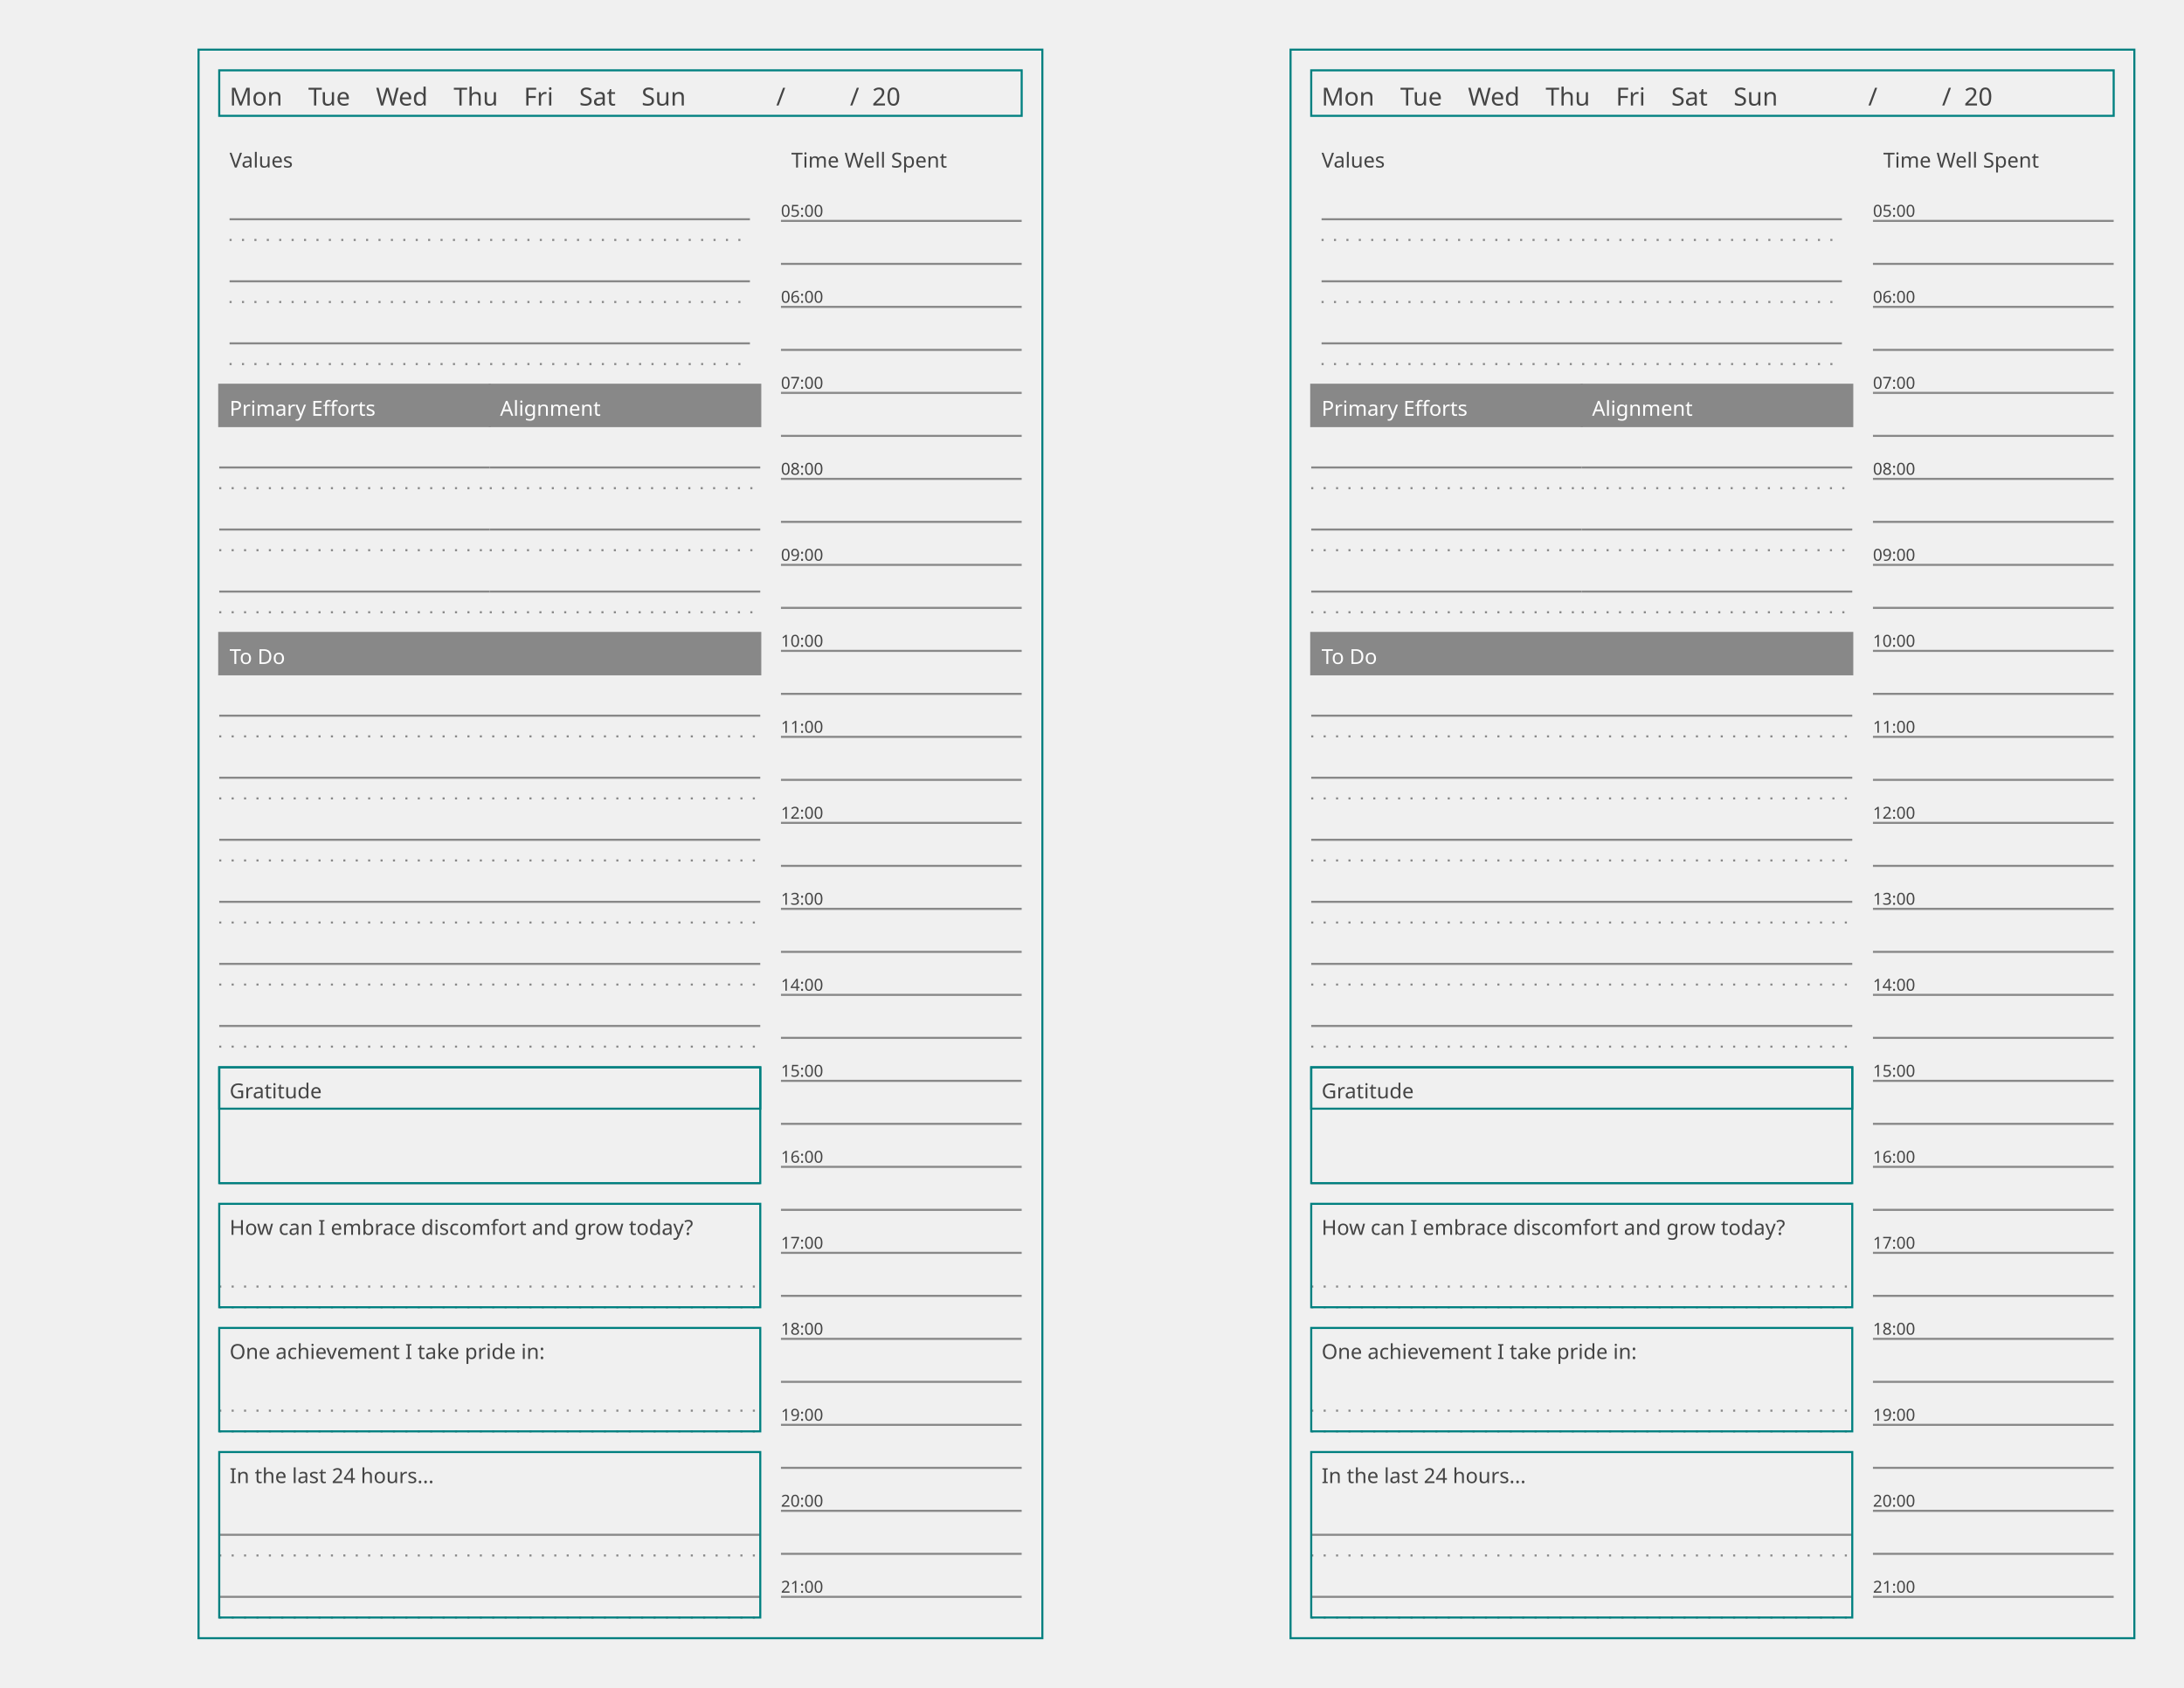
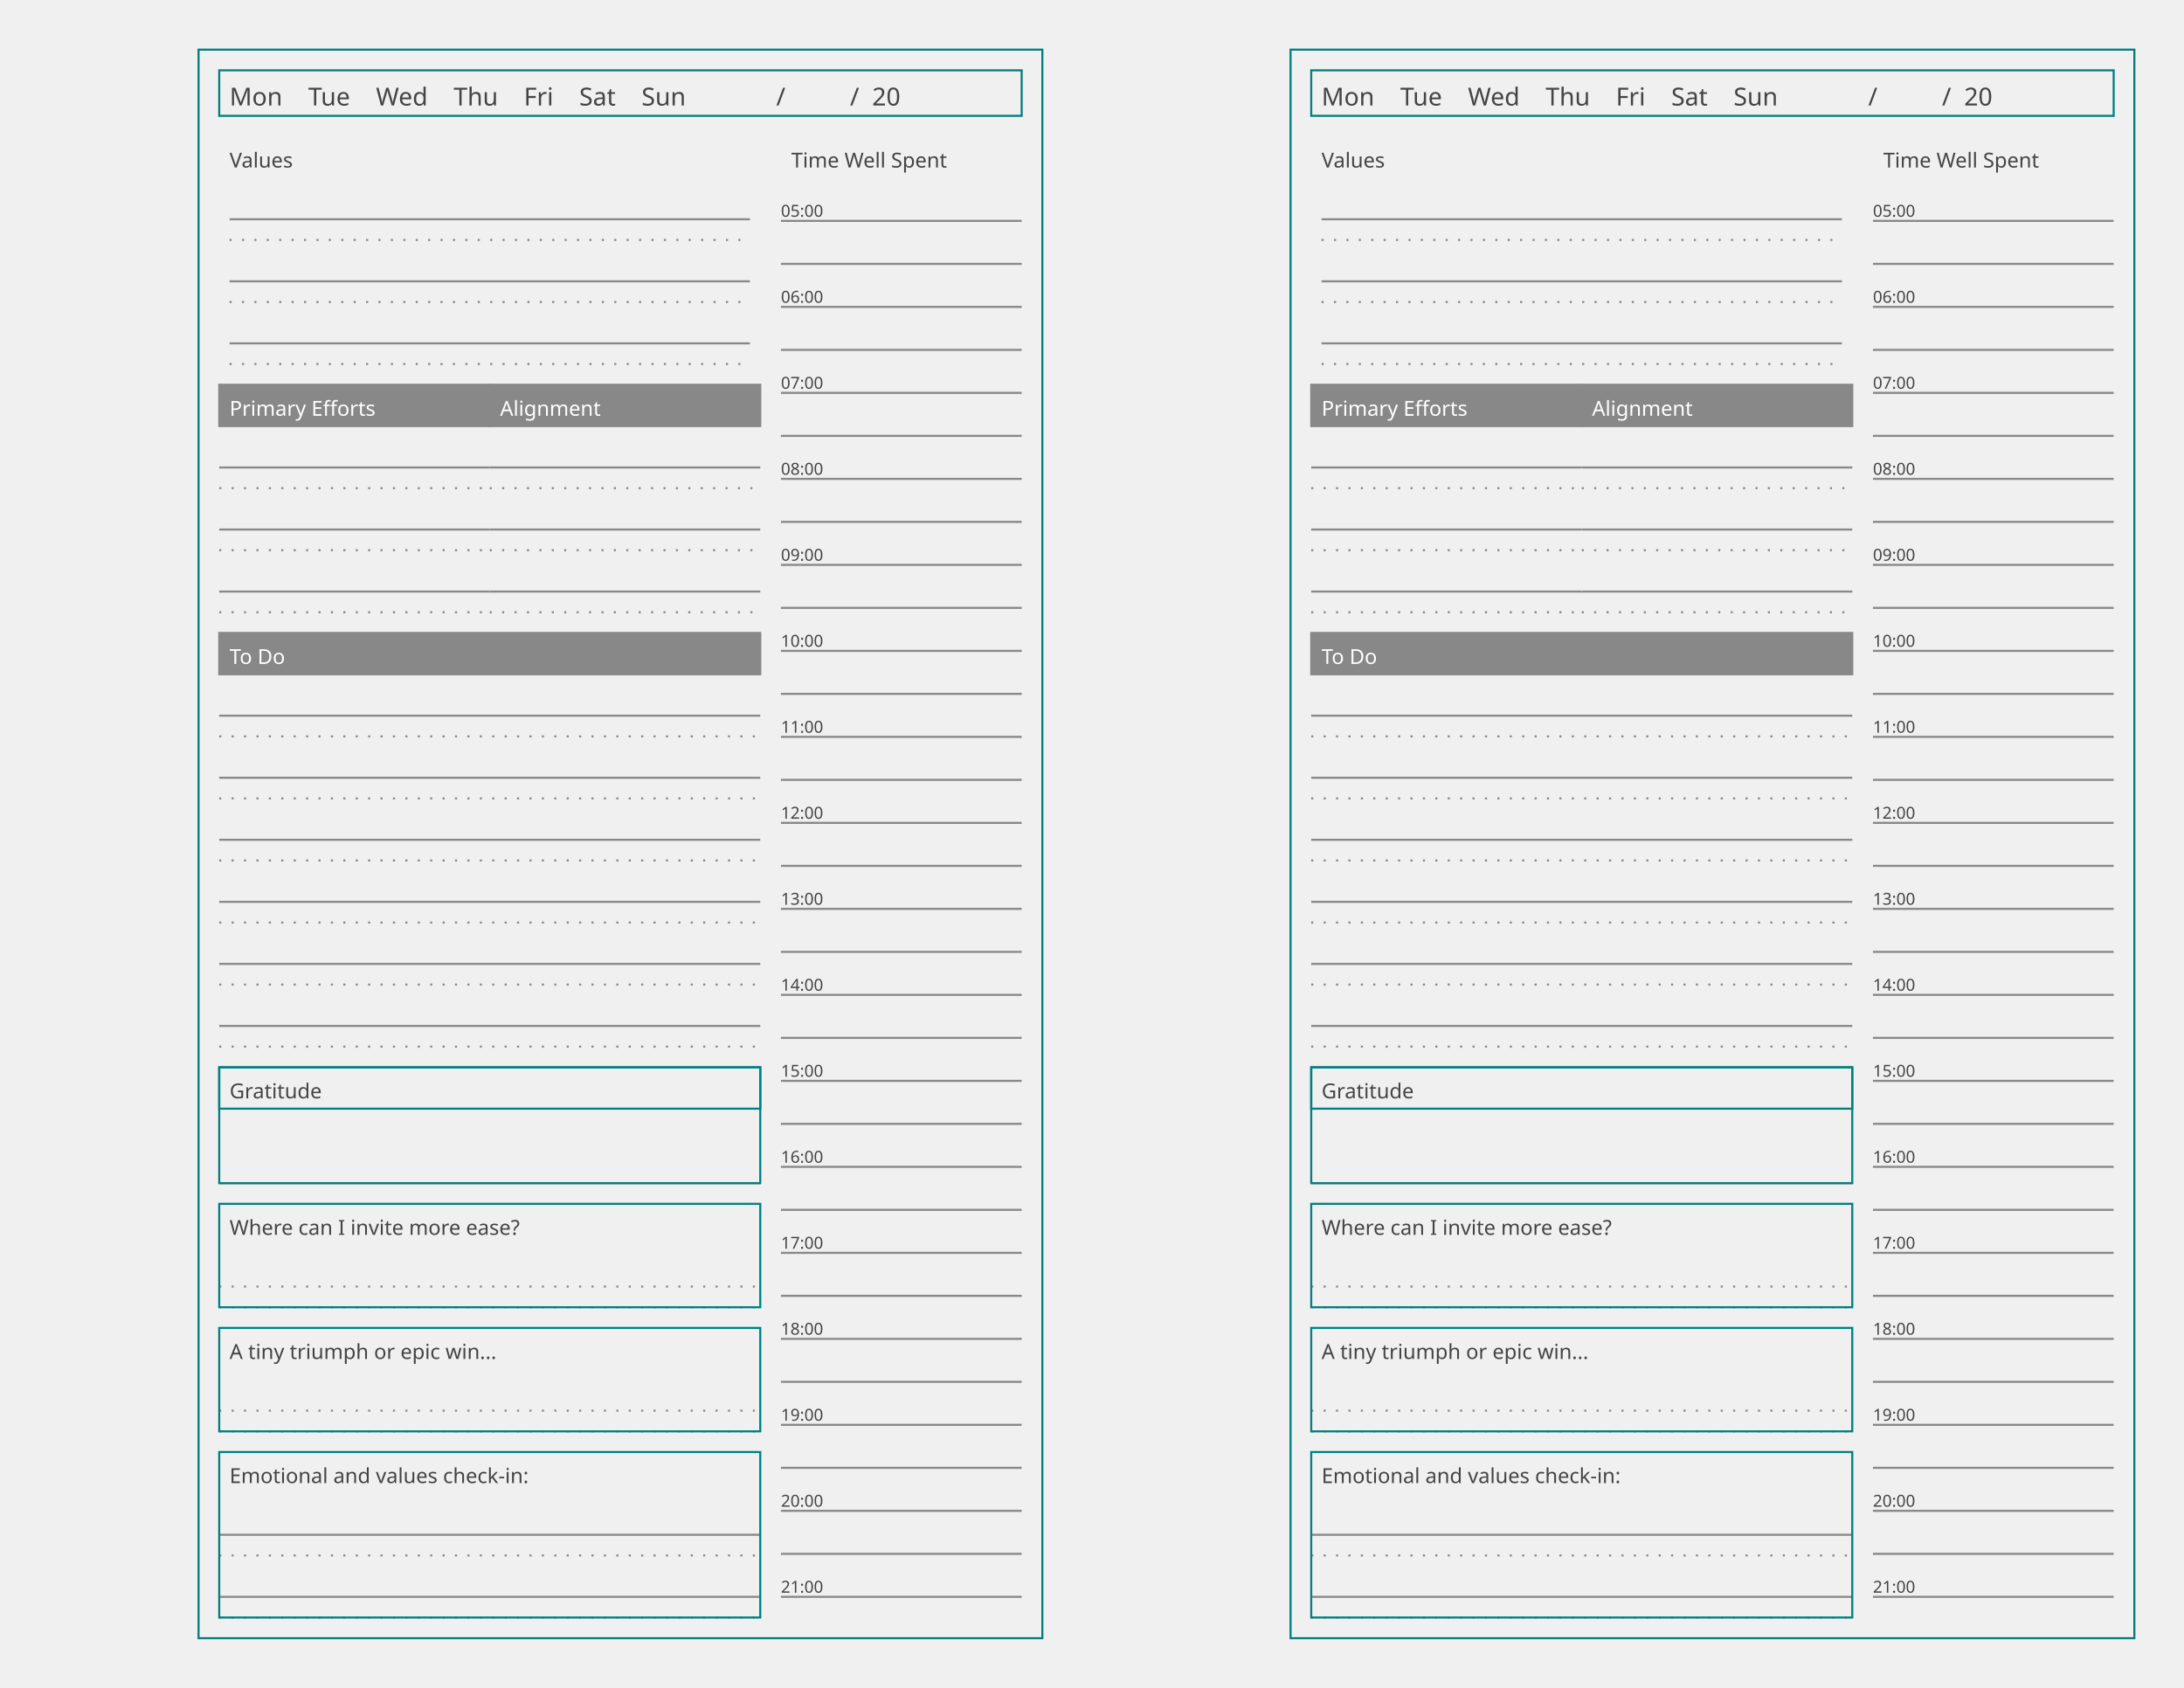
<svg xmlns="http://www.w3.org/2000/svg" baseProfile="tiny" height="8.5in" version="1.2" width="11in">
  <defs />
  <g transform="translate(96, 24.0)">
    <rect fill="none" height="768.0" stroke="#008080" width="408.0" x="0" y="0" />
    <g transform="translate(10, 10)">
      <rect fill="none" height="22" stroke="#008080" stroke-width="1" width="388.0" x="0" y="0" />
      <text alignment-baseline="text-after-edge" fill="#444444" font-family="Trebuchet MS" font-size="12" text-anchor="start" transform="translate(5,17)">Mon    Tue    Wed    Thu    Fri    Sat    Sun              /          /  20          </text>
    </g>
    <g transform="translate(10, 32)">
      <g transform="translate(0,10)">
        <g>
          <g transform="translate(0,0)">
            <text alignment-baseline="text-after-edge" fill="#444444" font-family="Ubuntu Mono" font-size="10" text-anchor="start" transform="translate(5,15)">Values</text>
          </g>
          <g transform="translate(0,20)">
            <g>
              <line stroke="#888888" stroke-dasharray="1,5" stroke-width="1" transform="translate(5,30.0)" x1="0" x2="251.6" y1="0" y2="0" />
              <line stroke="#888888" stroke-dasharray="1,5" stroke-width="1" transform="translate(5,60.0)" x1="0" x2="251.6" y1="0" y2="0" />
              <line stroke="#888888" stroke-dasharray="1,5" stroke-width="1" transform="translate(5,90.0)" x1="0" x2="251.6" y1="0" y2="0" />
            </g>
            <g>
              <line stroke="#888888" stroke-dasharray="1,0" stroke-width="1" transform="translate(5,20.0)" x1="0" x2="251.6" y1="0" y2="0" />
              <line stroke="#888888" stroke-dasharray="1,0" stroke-width="1" transform="translate(5,50.0)" x1="0" x2="251.6" y1="0" y2="0" />
              <line stroke="#888888" stroke-dasharray="1,0" stroke-width="1" transform="translate(5,80.0)" x1="0" x2="251.6" y1="0" y2="0" />
            </g>
          </g>
        </g>
      </g>
      <g transform="translate(0,130)">
        <g>
          <g transform="translate(0,0)">
            <g>
              <g transform="translate(0,0)">
                <rect fill="#888888" height="20" stroke="#888888" stroke-width="1" width="130.8" x="0" y="0" />
                <text alignment-baseline="text-after-edge" fill="#ffffff" font-family="Trebuchet MS" font-size="10" text-anchor="start" transform="translate(5,15)">Primary Efforts</text>
              </g>
              <g transform="translate(0,20)">
                <g>
                  <line stroke="#888888" stroke-dasharray="1,5" stroke-width="1" transform="translate(0,30.0)" x1="0" x2="130.8" y1="0" y2="0" />
                  <line stroke="#888888" stroke-dasharray="1,5" stroke-width="1" transform="translate(0,60.0)" x1="0" x2="130.8" y1="0" y2="0" />
                  <line stroke="#888888" stroke-dasharray="1,5" stroke-width="1" transform="translate(0,90.0)" x1="0" x2="130.8" y1="0" y2="0" />
                </g>
                <g>
                  <line stroke="#888888" stroke-dasharray="1,0" stroke-width="1" transform="translate(0,20.0)" x1="0" x2="130.8" y1="0" y2="0" />
                  <line stroke="#888888" stroke-dasharray="1,0" stroke-width="1" transform="translate(0,50.0)" x1="0" x2="130.8" y1="0" y2="0" />
                  <line stroke="#888888" stroke-dasharray="1,0" stroke-width="1" transform="translate(0,80.0)" x1="0" x2="130.8" y1="0" y2="0" />
                </g>
              </g>
            </g>
          </g>
          <g transform="translate(130.8,0)">
            <g>
              <g transform="translate(0,0)">
                <rect fill="#888888" height="20" stroke="#888888" stroke-width="1" width="130.8" x="0" y="0" />
                <text alignment-baseline="text-after-edge" fill="#ffffff" font-family="Trebuchet MS" font-size="10" text-anchor="start" transform="translate(5,15)">Alignment</text>
              </g>
              <g transform="translate(0,20)">
                <g>
                  <line stroke="#888888" stroke-dasharray="1,5" stroke-width="1" transform="translate(0,30.0)" x1="0" x2="130.8" y1="0" y2="0" />
                  <line stroke="#888888" stroke-dasharray="1,5" stroke-width="1" transform="translate(0,60.0)" x1="0" x2="130.8" y1="0" y2="0" />
                  <line stroke="#888888" stroke-dasharray="1,5" stroke-width="1" transform="translate(0,90.0)" x1="0" x2="130.8" y1="0" y2="0" />
                </g>
                <g>
                  <line stroke="#888888" stroke-dasharray="1,0" stroke-width="1" transform="translate(0,20.0)" x1="0" x2="130.8" y1="0" y2="0" />
                  <line stroke="#888888" stroke-dasharray="1,0" stroke-width="1" transform="translate(0,50.0)" x1="0" x2="130.8" y1="0" y2="0" />
                  <line stroke="#888888" stroke-dasharray="1,0" stroke-width="1" transform="translate(0,80.0)" x1="0" x2="130.8" y1="0" y2="0" />
                </g>
              </g>
            </g>
          </g>
        </g>
      </g>
      <g transform="translate(0,250)">
        <g>
          <g transform="translate(0,0)">
            <rect fill="#888888" height="20" stroke="#888888" stroke-width="1" width="261.6" x="0" y="0" />
            <text alignment-baseline="text-after-edge" fill="#ffffff" font-family="Ubuntu Mono" font-size="10" text-anchor="start" transform="translate(5,15)">To Do</text>
          </g>
          <g transform="translate(0,20)">
            <g>
              <line stroke="#888888" stroke-dasharray="1,5" stroke-width="1" transform="translate(0,30.0)" x1="0" x2="261.6" y1="0" y2="0" />
              <line stroke="#888888" stroke-dasharray="1,5" stroke-width="1" transform="translate(0,60.0)" x1="0" x2="261.6" y1="0" y2="0" />
              <line stroke="#888888" stroke-dasharray="1,5" stroke-width="1" transform="translate(0,90.0)" x1="0" x2="261.6" y1="0" y2="0" />
              <line stroke="#888888" stroke-dasharray="1,5" stroke-width="1" transform="translate(0,120.0)" x1="0" x2="261.6" y1="0" y2="0" />
              <line stroke="#888888" stroke-dasharray="1,5" stroke-width="1" transform="translate(0,150.0)" x1="0" x2="261.6" y1="0" y2="0" />
              <line stroke="#888888" stroke-dasharray="1,5" stroke-width="1" transform="translate(0,180.0)" x1="0" x2="261.6" y1="0" y2="0" />
            </g>
            <g>
              <line stroke="#888888" stroke-dasharray="1,0" stroke-width="1" transform="translate(0,20.0)" x1="0" x2="261.6" y1="0" y2="0" />
              <line stroke="#888888" stroke-dasharray="1,0" stroke-width="1" transform="translate(0,50.0)" x1="0" x2="261.6" y1="0" y2="0" />
              <line stroke="#888888" stroke-dasharray="1,0" stroke-width="1" transform="translate(0,80.0)" x1="0" x2="261.6" y1="0" y2="0" />
              <line stroke="#888888" stroke-dasharray="1,0" stroke-width="1" transform="translate(0,110.0)" x1="0" x2="261.6" y1="0" y2="0" />
              <line stroke="#888888" stroke-dasharray="1,0" stroke-width="1" transform="translate(0,140.0)" x1="0" x2="261.6" y1="0" y2="0" />
              <line stroke="#888888" stroke-dasharray="1,0" stroke-width="1" transform="translate(0,170.0)" x1="0" x2="261.6" y1="0" y2="0" />
            </g>
          </g>
        </g>
      </g>
      <g transform="translate(0,460)">
        <g>
          <g transform="translate(0,0)">
            <rect fill="none" height="20" stroke="#008080" stroke-width="1" width="261.6" x="0" y="0" />
            <text alignment-baseline="text-after-edge" fill="#444444" font-family="Trebuchet MS" font-size="10" text-anchor="start" transform="translate(5,15)">Gratitude</text>
          </g>
          <g transform="translate(0,20)">
            <line stroke="#888888" stroke-dasharray="1,0" stroke-width="1" transform="translate(0,36.0)" x1="0" x2="261.6" y1="0" y2="0" />
          </g>
        </g>
        <rect fill="none" height="56.0" stroke="#008080" stroke-width="1" width="261.6" x="0" y="0" />
      </g>
      <g transform="translate(0,526.0)">
        <g>
          <g transform="translate(0,0)">
-             <text alignment-baseline="text-after-edge" fill="#444444" font-family="Ubuntu Mono" font-size="10" text-anchor="start" transform="translate(5,15)">How can I embrace discomfort and grow today?</text>
+             <text alignment-baseline="text-after-edge" fill="#444444" font-family="Ubuntu Mono" font-size="10" text-anchor="start" transform="translate(5,15)">Where can I invite more ease?</text>
          </g>
          <g transform="translate(0,20)">
            <g>
              <line stroke="#888888" stroke-dasharray="1,5" stroke-width="1" transform="translate(0,30.0)" x1="0" x2="261.6" y1="0" y2="0" />
            </g>
            <g>
              <line stroke="#888888" stroke-dasharray="1,5" stroke-width="1" transform="translate(0,20.0)" x1="0" x2="261.6" y1="0" y2="0" />
            </g>
          </g>
        </g>
        <rect fill="none" height="50" stroke="#008080" stroke-width="1" width="261.6" x="0" y="0" />
      </g>
      <g transform="translate(0,586.0)">
        <g>
          <g transform="translate(0,0)">
-             <text alignment-baseline="text-after-edge" fill="#444444" font-family="Ubuntu Mono" font-size="10" text-anchor="start" transform="translate(5,15)">One achievement I take pride in:</text>
+             <text alignment-baseline="text-after-edge" fill="#444444" font-family="Ubuntu Mono" font-size="10" text-anchor="start" transform="translate(5,15)">A tiny triumph or epic win...</text>
          </g>
          <g transform="translate(0,20)">
            <g>
              <line stroke="#888888" stroke-dasharray="1,5" stroke-width="1" transform="translate(0,30.0)" x1="0" x2="261.6" y1="0" y2="0" />
            </g>
            <g>
              <line stroke="#888888" stroke-dasharray="1,5" stroke-width="1" transform="translate(0,20.0)" x1="0" x2="261.6" y1="0" y2="0" />
            </g>
          </g>
        </g>
        <rect fill="none" height="50" stroke="#008080" stroke-width="1" width="261.6" x="0" y="0" />
      </g>
      <g transform="translate(0,646.0)">
        <g>
          <g transform="translate(0,0)">
-             <text alignment-baseline="text-after-edge" fill="#444444" font-family="Ubuntu Mono" font-size="10" text-anchor="start" transform="translate(5,15)">In the last 24 hours...</text>
+             <text alignment-baseline="text-after-edge" fill="#444444" font-family="Ubuntu Mono" font-size="10" text-anchor="start" transform="translate(5,15)">Emotional and values check-in:</text>
          </g>
          <g transform="translate(0,20)">
            <g>
              <line stroke="#888888" stroke-dasharray="1,5" stroke-width="1" transform="translate(0,30.0)" x1="0" x2="261.6" y1="0" y2="0" />
              <line stroke="#888888" stroke-dasharray="1,5" stroke-width="1" transform="translate(0,60.0)" x1="0" x2="261.6" y1="0" y2="0" />
            </g>
            <g>
              <line stroke="#888888" stroke-dasharray="1,0" stroke-width="1" transform="translate(0,20.0)" x1="0" x2="261.6" y1="0" y2="0" />
              <line stroke="#888888" stroke-dasharray="1,0" stroke-width="1" transform="translate(0,50.0)" x1="0" x2="261.6" y1="0" y2="0" />
            </g>
          </g>
        </g>
        <rect fill="none" height="80" stroke="#008080" stroke-width="1" width="261.6" x="0" y="0" />
      </g>
    </g>
    <g transform="translate(281.6,32)">
      <g>
        <rect fill="none" height="20" stroke="none" width="116.4" x="0" y="10" />
        <text alignment-baseline="text-after-edge" fill="#444444" font-family="Ubuntu Mono" font-size="10" text-anchor="start" x="5" y="25">Time Well Spent</text>
      </g>
      <g>
        <text alignment-baseline="text-after-edge" fill="#444444" font-family="Ubuntu Mono" font-size="8" text-anchor="start" x="0" y="48.788">05:00</text>
        <line stroke="#888888" x1="0" x2="116.4" y1="50.788" y2="50.788" />
        <line stroke="#888888" x1="0" x2="116.4" y1="71.576" y2="71.576" />
        <text alignment-baseline="text-after-edge" fill="#444444" font-family="Ubuntu Mono" font-size="8" text-anchor="start" x="0" y="90.364">06:00</text>
        <line stroke="#888888" x1="0" x2="116.4" y1="92.364" y2="92.364" />
        <line stroke="#888888" x1="0" x2="116.4" y1="113.152" y2="113.152" />
        <text alignment-baseline="text-after-edge" fill="#444444" font-family="Ubuntu Mono" font-size="8" text-anchor="start" x="0" y="131.939">07:00</text>
        <line stroke="#888888" x1="0" x2="116.4" y1="133.939" y2="133.939" />
        <line stroke="#888888" x1="0" x2="116.4" y1="154.727" y2="154.727" />
        <text alignment-baseline="text-after-edge" fill="#444444" font-family="Ubuntu Mono" font-size="8" text-anchor="start" x="0" y="173.515">08:00</text>
        <line stroke="#888888" x1="0" x2="116.4" y1="175.515" y2="175.515" />
        <line stroke="#888888" x1="0" x2="116.4" y1="196.303" y2="196.303" />
        <text alignment-baseline="text-after-edge" fill="#444444" font-family="Ubuntu Mono" font-size="8" text-anchor="start" x="0" y="215.091">09:00</text>
        <line stroke="#888888" x1="0" x2="116.4" y1="217.091" y2="217.091" />
        <line stroke="#888888" x1="0" x2="116.4" y1="237.879" y2="237.879" />
        <text alignment-baseline="text-after-edge" fill="#444444" font-family="Ubuntu Mono" font-size="8" text-anchor="start" x="0" y="256.667">10:00</text>
        <line stroke="#888888" x1="0" x2="116.4" y1="258.667" y2="258.667" />
        <line stroke="#888888" x1="0" x2="116.4" y1="279.455" y2="279.455" />
        <text alignment-baseline="text-after-edge" fill="#444444" font-family="Ubuntu Mono" font-size="8" text-anchor="start" x="0" y="298.242">11:00</text>
        <line stroke="#888888" x1="0" x2="116.4" y1="300.242" y2="300.242" />
        <line stroke="#888888" x1="0" x2="116.4" y1="321.03" y2="321.03" />
        <text alignment-baseline="text-after-edge" fill="#444444" font-family="Ubuntu Mono" font-size="8" text-anchor="start" x="0" y="339.818">12:00</text>
        <line stroke="#888888" x1="0" x2="116.4" y1="341.818" y2="341.818" />
        <line stroke="#888888" x1="0" x2="116.4" y1="362.606" y2="362.606" />
        <text alignment-baseline="text-after-edge" fill="#444444" font-family="Ubuntu Mono" font-size="8" text-anchor="start" x="0" y="381.394">13:00</text>
        <line stroke="#888888" x1="0" x2="116.4" y1="383.394" y2="383.394" />
        <line stroke="#888888" x1="0" x2="116.4" y1="404.182" y2="404.182" />
        <text alignment-baseline="text-after-edge" fill="#444444" font-family="Ubuntu Mono" font-size="8" text-anchor="start" x="0" y="422.97">14:00</text>
        <line stroke="#888888" x1="0" x2="116.4" y1="424.97" y2="424.97" />
        <line stroke="#888888" x1="0" x2="116.4" y1="445.758" y2="445.758" />
        <text alignment-baseline="text-after-edge" fill="#444444" font-family="Ubuntu Mono" font-size="8" text-anchor="start" x="0" y="464.545">15:00</text>
        <line stroke="#888888" x1="0" x2="116.4" y1="466.545" y2="466.545" />
        <line stroke="#888888" x1="0" x2="116.4" y1="487.333" y2="487.333" />
        <text alignment-baseline="text-after-edge" fill="#444444" font-family="Ubuntu Mono" font-size="8" text-anchor="start" x="0" y="506.121">16:00</text>
        <line stroke="#888888" x1="0" x2="116.4" y1="508.121" y2="508.121" />
        <line stroke="#888888" x1="0" x2="116.4" y1="528.909" y2="528.909" />
        <text alignment-baseline="text-after-edge" fill="#444444" font-family="Ubuntu Mono" font-size="8" text-anchor="start" x="0" y="547.697">17:00</text>
        <line stroke="#888888" x1="0" x2="116.4" y1="549.697" y2="549.697" />
        <line stroke="#888888" x1="0" x2="116.4" y1="570.485" y2="570.485" />
        <text alignment-baseline="text-after-edge" fill="#444444" font-family="Ubuntu Mono" font-size="8" text-anchor="start" x="0" y="589.273">18:00</text>
        <line stroke="#888888" x1="0" x2="116.4" y1="591.273" y2="591.273" />
        <line stroke="#888888" x1="0" x2="116.4" y1="612.061" y2="612.061" />
        <text alignment-baseline="text-after-edge" fill="#444444" font-family="Ubuntu Mono" font-size="8" text-anchor="start" x="0" y="630.848">19:00</text>
        <line stroke="#888888" x1="0" x2="116.4" y1="632.848" y2="632.848" />
        <line stroke="#888888" x1="0" x2="116.4" y1="653.636" y2="653.636" />
        <text alignment-baseline="text-after-edge" fill="#444444" font-family="Ubuntu Mono" font-size="8" text-anchor="start" x="0" y="672.424">20:00</text>
        <line stroke="#888888" x1="0" x2="116.4" y1="674.424" y2="674.424" />
        <line stroke="#888888" x1="0" x2="116.4" y1="695.212" y2="695.212" />
        <text alignment-baseline="text-after-edge" fill="#444444" font-family="Ubuntu Mono" font-size="8" text-anchor="start" x="0" y="714.0">21:00</text>
        <line stroke="#888888" x1="0" x2="116.4" y1="716.0" y2="716.0" />
      </g>
    </g>
  </g>
  <g transform="translate(624.0, 24.0)">
    <rect fill="none" height="768.0" stroke="#008080" width="408.0" x="0" y="0" />
    <g transform="translate(10, 10)">
      <rect fill="none" height="22" stroke="#008080" stroke-width="1" width="388.0" x="0" y="0" />
      <text alignment-baseline="text-after-edge" fill="#444444" font-family="Trebuchet MS" font-size="12" text-anchor="start" transform="translate(5,17)">Mon    Tue    Wed    Thu    Fri    Sat    Sun              /          /  20          </text>
    </g>
    <g transform="translate(10, 32)">
      <g transform="translate(0,10)">
        <g>
          <g transform="translate(0,0)">
            <text alignment-baseline="text-after-edge" fill="#444444" font-family="Ubuntu Mono" font-size="10" text-anchor="start" transform="translate(5,15)">Values</text>
          </g>
          <g transform="translate(0,20)">
            <g>
              <line stroke="#888888" stroke-dasharray="1,5" stroke-width="1" transform="translate(5,30.0)" x1="0" x2="251.6" y1="0" y2="0" />
              <line stroke="#888888" stroke-dasharray="1,5" stroke-width="1" transform="translate(5,60.0)" x1="0" x2="251.6" y1="0" y2="0" />
              <line stroke="#888888" stroke-dasharray="1,5" stroke-width="1" transform="translate(5,90.0)" x1="0" x2="251.6" y1="0" y2="0" />
            </g>
            <g>
              <line stroke="#888888" stroke-dasharray="1,0" stroke-width="1" transform="translate(5,20.0)" x1="0" x2="251.6" y1="0" y2="0" />
              <line stroke="#888888" stroke-dasharray="1,0" stroke-width="1" transform="translate(5,50.0)" x1="0" x2="251.6" y1="0" y2="0" />
              <line stroke="#888888" stroke-dasharray="1,0" stroke-width="1" transform="translate(5,80.0)" x1="0" x2="251.6" y1="0" y2="0" />
            </g>
          </g>
        </g>
      </g>
      <g transform="translate(0,130)">
        <g>
          <g transform="translate(0,0)">
            <g>
              <g transform="translate(0,0)">
                <rect fill="#888888" height="20" stroke="#888888" stroke-width="1" width="130.8" x="0" y="0" />
                <text alignment-baseline="text-after-edge" fill="#ffffff" font-family="Trebuchet MS" font-size="10" text-anchor="start" transform="translate(5,15)">Primary Efforts</text>
              </g>
              <g transform="translate(0,20)">
                <g>
                  <line stroke="#888888" stroke-dasharray="1,5" stroke-width="1" transform="translate(0,30.0)" x1="0" x2="130.8" y1="0" y2="0" />
                  <line stroke="#888888" stroke-dasharray="1,5" stroke-width="1" transform="translate(0,60.0)" x1="0" x2="130.8" y1="0" y2="0" />
                  <line stroke="#888888" stroke-dasharray="1,5" stroke-width="1" transform="translate(0,90.0)" x1="0" x2="130.8" y1="0" y2="0" />
                </g>
                <g>
                  <line stroke="#888888" stroke-dasharray="1,0" stroke-width="1" transform="translate(0,20.0)" x1="0" x2="130.8" y1="0" y2="0" />
                  <line stroke="#888888" stroke-dasharray="1,0" stroke-width="1" transform="translate(0,50.0)" x1="0" x2="130.8" y1="0" y2="0" />
                  <line stroke="#888888" stroke-dasharray="1,0" stroke-width="1" transform="translate(0,80.0)" x1="0" x2="130.8" y1="0" y2="0" />
                </g>
              </g>
            </g>
          </g>
          <g transform="translate(130.8,0)">
            <g>
              <g transform="translate(0,0)">
                <rect fill="#888888" height="20" stroke="#888888" stroke-width="1" width="130.8" x="0" y="0" />
                <text alignment-baseline="text-after-edge" fill="#ffffff" font-family="Trebuchet MS" font-size="10" text-anchor="start" transform="translate(5,15)">Alignment</text>
              </g>
              <g transform="translate(0,20)">
                <g>
                  <line stroke="#888888" stroke-dasharray="1,5" stroke-width="1" transform="translate(0,30.0)" x1="0" x2="130.8" y1="0" y2="0" />
                  <line stroke="#888888" stroke-dasharray="1,5" stroke-width="1" transform="translate(0,60.0)" x1="0" x2="130.8" y1="0" y2="0" />
                  <line stroke="#888888" stroke-dasharray="1,5" stroke-width="1" transform="translate(0,90.0)" x1="0" x2="130.8" y1="0" y2="0" />
                </g>
                <g>
                  <line stroke="#888888" stroke-dasharray="1,0" stroke-width="1" transform="translate(0,20.0)" x1="0" x2="130.8" y1="0" y2="0" />
                  <line stroke="#888888" stroke-dasharray="1,0" stroke-width="1" transform="translate(0,50.0)" x1="0" x2="130.8" y1="0" y2="0" />
                  <line stroke="#888888" stroke-dasharray="1,0" stroke-width="1" transform="translate(0,80.0)" x1="0" x2="130.8" y1="0" y2="0" />
                </g>
              </g>
            </g>
          </g>
        </g>
      </g>
      <g transform="translate(0,250)">
        <g>
          <g transform="translate(0,0)">
            <rect fill="#888888" height="20" stroke="#888888" stroke-width="1" width="261.6" x="0" y="0" />
            <text alignment-baseline="text-after-edge" fill="#ffffff" font-family="Ubuntu Mono" font-size="10" text-anchor="start" transform="translate(5,15)">To Do</text>
          </g>
          <g transform="translate(0,20)">
            <g>
              <line stroke="#888888" stroke-dasharray="1,5" stroke-width="1" transform="translate(0,30.0)" x1="0" x2="261.6" y1="0" y2="0" />
              <line stroke="#888888" stroke-dasharray="1,5" stroke-width="1" transform="translate(0,60.0)" x1="0" x2="261.6" y1="0" y2="0" />
              <line stroke="#888888" stroke-dasharray="1,5" stroke-width="1" transform="translate(0,90.0)" x1="0" x2="261.6" y1="0" y2="0" />
              <line stroke="#888888" stroke-dasharray="1,5" stroke-width="1" transform="translate(0,120.0)" x1="0" x2="261.6" y1="0" y2="0" />
              <line stroke="#888888" stroke-dasharray="1,5" stroke-width="1" transform="translate(0,150.0)" x1="0" x2="261.6" y1="0" y2="0" />
              <line stroke="#888888" stroke-dasharray="1,5" stroke-width="1" transform="translate(0,180.0)" x1="0" x2="261.6" y1="0" y2="0" />
            </g>
            <g>
              <line stroke="#888888" stroke-dasharray="1,0" stroke-width="1" transform="translate(0,20.0)" x1="0" x2="261.6" y1="0" y2="0" />
              <line stroke="#888888" stroke-dasharray="1,0" stroke-width="1" transform="translate(0,50.0)" x1="0" x2="261.6" y1="0" y2="0" />
              <line stroke="#888888" stroke-dasharray="1,0" stroke-width="1" transform="translate(0,80.0)" x1="0" x2="261.6" y1="0" y2="0" />
              <line stroke="#888888" stroke-dasharray="1,0" stroke-width="1" transform="translate(0,110.0)" x1="0" x2="261.6" y1="0" y2="0" />
              <line stroke="#888888" stroke-dasharray="1,0" stroke-width="1" transform="translate(0,140.0)" x1="0" x2="261.6" y1="0" y2="0" />
              <line stroke="#888888" stroke-dasharray="1,0" stroke-width="1" transform="translate(0,170.0)" x1="0" x2="261.6" y1="0" y2="0" />
            </g>
          </g>
        </g>
      </g>
      <g transform="translate(0,460)">
        <g>
          <g transform="translate(0,0)">
            <rect fill="none" height="20" stroke="#008080" stroke-width="1" width="261.6" x="0" y="0" />
            <text alignment-baseline="text-after-edge" fill="#444444" font-family="Trebuchet MS" font-size="10" text-anchor="start" transform="translate(5,15)">Gratitude</text>
          </g>
          <g transform="translate(0,20)">
            <line stroke="#888888" stroke-dasharray="1,0" stroke-width="1" transform="translate(0,36.0)" x1="0" x2="261.6" y1="0" y2="0" />
          </g>
        </g>
        <rect fill="none" height="56.0" stroke="#008080" stroke-width="1" width="261.6" x="0" y="0" />
      </g>
      <g transform="translate(0,526.0)">
        <g>
          <g transform="translate(0,0)">
-             <text alignment-baseline="text-after-edge" fill="#444444" font-family="Ubuntu Mono" font-size="10" text-anchor="start" transform="translate(5,15)">How can I embrace discomfort and grow today?</text>
+             <text alignment-baseline="text-after-edge" fill="#444444" font-family="Ubuntu Mono" font-size="10" text-anchor="start" transform="translate(5,15)">Where can I invite more ease?</text>
          </g>
          <g transform="translate(0,20)">
            <g>
              <line stroke="#888888" stroke-dasharray="1,5" stroke-width="1" transform="translate(0,30.0)" x1="0" x2="261.6" y1="0" y2="0" />
            </g>
            <g>
              <line stroke="#888888" stroke-dasharray="1,5" stroke-width="1" transform="translate(0,20.0)" x1="0" x2="261.6" y1="0" y2="0" />
            </g>
          </g>
        </g>
        <rect fill="none" height="50" stroke="#008080" stroke-width="1" width="261.6" x="0" y="0" />
      </g>
      <g transform="translate(0,586.0)">
        <g>
          <g transform="translate(0,0)">
-             <text alignment-baseline="text-after-edge" fill="#444444" font-family="Ubuntu Mono" font-size="10" text-anchor="start" transform="translate(5,15)">One achievement I take pride in:</text>
+             <text alignment-baseline="text-after-edge" fill="#444444" font-family="Ubuntu Mono" font-size="10" text-anchor="start" transform="translate(5,15)">A tiny triumph or epic win...</text>
          </g>
          <g transform="translate(0,20)">
            <g>
              <line stroke="#888888" stroke-dasharray="1,5" stroke-width="1" transform="translate(0,30.0)" x1="0" x2="261.6" y1="0" y2="0" />
            </g>
            <g>
              <line stroke="#888888" stroke-dasharray="1,5" stroke-width="1" transform="translate(0,20.0)" x1="0" x2="261.6" y1="0" y2="0" />
            </g>
          </g>
        </g>
        <rect fill="none" height="50" stroke="#008080" stroke-width="1" width="261.6" x="0" y="0" />
      </g>
      <g transform="translate(0,646.0)">
        <g>
          <g transform="translate(0,0)">
-             <text alignment-baseline="text-after-edge" fill="#444444" font-family="Ubuntu Mono" font-size="10" text-anchor="start" transform="translate(5,15)">In the last 24 hours...</text>
+             <text alignment-baseline="text-after-edge" fill="#444444" font-family="Ubuntu Mono" font-size="10" text-anchor="start" transform="translate(5,15)">Emotional and values check-in:</text>
          </g>
          <g transform="translate(0,20)">
            <g>
              <line stroke="#888888" stroke-dasharray="1,5" stroke-width="1" transform="translate(0,30.0)" x1="0" x2="261.6" y1="0" y2="0" />
              <line stroke="#888888" stroke-dasharray="1,5" stroke-width="1" transform="translate(0,60.0)" x1="0" x2="261.6" y1="0" y2="0" />
            </g>
            <g>
              <line stroke="#888888" stroke-dasharray="1,0" stroke-width="1" transform="translate(0,20.0)" x1="0" x2="261.6" y1="0" y2="0" />
              <line stroke="#888888" stroke-dasharray="1,0" stroke-width="1" transform="translate(0,50.0)" x1="0" x2="261.6" y1="0" y2="0" />
            </g>
          </g>
        </g>
        <rect fill="none" height="80" stroke="#008080" stroke-width="1" width="261.6" x="0" y="0" />
      </g>
    </g>
    <g transform="translate(281.6,32)">
      <g>
        <rect fill="none" height="20" stroke="none" width="116.4" x="0" y="10" />
        <text alignment-baseline="text-after-edge" fill="#444444" font-family="Ubuntu Mono" font-size="10" text-anchor="start" x="5" y="25">Time Well Spent</text>
      </g>
      <g>
        <text alignment-baseline="text-after-edge" fill="#444444" font-family="Ubuntu Mono" font-size="8" text-anchor="start" x="0" y="48.788">05:00</text>
        <line stroke="#888888" x1="0" x2="116.4" y1="50.788" y2="50.788" />
        <line stroke="#888888" x1="0" x2="116.4" y1="71.576" y2="71.576" />
        <text alignment-baseline="text-after-edge" fill="#444444" font-family="Ubuntu Mono" font-size="8" text-anchor="start" x="0" y="90.364">06:00</text>
        <line stroke="#888888" x1="0" x2="116.4" y1="92.364" y2="92.364" />
        <line stroke="#888888" x1="0" x2="116.4" y1="113.152" y2="113.152" />
        <text alignment-baseline="text-after-edge" fill="#444444" font-family="Ubuntu Mono" font-size="8" text-anchor="start" x="0" y="131.939">07:00</text>
        <line stroke="#888888" x1="0" x2="116.4" y1="133.939" y2="133.939" />
        <line stroke="#888888" x1="0" x2="116.4" y1="154.727" y2="154.727" />
        <text alignment-baseline="text-after-edge" fill="#444444" font-family="Ubuntu Mono" font-size="8" text-anchor="start" x="0" y="173.515">08:00</text>
        <line stroke="#888888" x1="0" x2="116.4" y1="175.515" y2="175.515" />
        <line stroke="#888888" x1="0" x2="116.4" y1="196.303" y2="196.303" />
        <text alignment-baseline="text-after-edge" fill="#444444" font-family="Ubuntu Mono" font-size="8" text-anchor="start" x="0" y="215.091">09:00</text>
        <line stroke="#888888" x1="0" x2="116.4" y1="217.091" y2="217.091" />
        <line stroke="#888888" x1="0" x2="116.4" y1="237.879" y2="237.879" />
        <text alignment-baseline="text-after-edge" fill="#444444" font-family="Ubuntu Mono" font-size="8" text-anchor="start" x="0" y="256.667">10:00</text>
        <line stroke="#888888" x1="0" x2="116.4" y1="258.667" y2="258.667" />
        <line stroke="#888888" x1="0" x2="116.4" y1="279.455" y2="279.455" />
        <text alignment-baseline="text-after-edge" fill="#444444" font-family="Ubuntu Mono" font-size="8" text-anchor="start" x="0" y="298.242">11:00</text>
        <line stroke="#888888" x1="0" x2="116.4" y1="300.242" y2="300.242" />
        <line stroke="#888888" x1="0" x2="116.4" y1="321.03" y2="321.03" />
        <text alignment-baseline="text-after-edge" fill="#444444" font-family="Ubuntu Mono" font-size="8" text-anchor="start" x="0" y="339.818">12:00</text>
        <line stroke="#888888" x1="0" x2="116.4" y1="341.818" y2="341.818" />
        <line stroke="#888888" x1="0" x2="116.4" y1="362.606" y2="362.606" />
        <text alignment-baseline="text-after-edge" fill="#444444" font-family="Ubuntu Mono" font-size="8" text-anchor="start" x="0" y="381.394">13:00</text>
        <line stroke="#888888" x1="0" x2="116.4" y1="383.394" y2="383.394" />
        <line stroke="#888888" x1="0" x2="116.4" y1="404.182" y2="404.182" />
        <text alignment-baseline="text-after-edge" fill="#444444" font-family="Ubuntu Mono" font-size="8" text-anchor="start" x="0" y="422.97">14:00</text>
        <line stroke="#888888" x1="0" x2="116.4" y1="424.97" y2="424.97" />
        <line stroke="#888888" x1="0" x2="116.4" y1="445.758" y2="445.758" />
        <text alignment-baseline="text-after-edge" fill="#444444" font-family="Ubuntu Mono" font-size="8" text-anchor="start" x="0" y="464.545">15:00</text>
        <line stroke="#888888" x1="0" x2="116.4" y1="466.545" y2="466.545" />
        <line stroke="#888888" x1="0" x2="116.4" y1="487.333" y2="487.333" />
        <text alignment-baseline="text-after-edge" fill="#444444" font-family="Ubuntu Mono" font-size="8" text-anchor="start" x="0" y="506.121">16:00</text>
        <line stroke="#888888" x1="0" x2="116.4" y1="508.121" y2="508.121" />
        <line stroke="#888888" x1="0" x2="116.4" y1="528.909" y2="528.909" />
        <text alignment-baseline="text-after-edge" fill="#444444" font-family="Ubuntu Mono" font-size="8" text-anchor="start" x="0" y="547.697">17:00</text>
        <line stroke="#888888" x1="0" x2="116.4" y1="549.697" y2="549.697" />
        <line stroke="#888888" x1="0" x2="116.4" y1="570.485" y2="570.485" />
        <text alignment-baseline="text-after-edge" fill="#444444" font-family="Ubuntu Mono" font-size="8" text-anchor="start" x="0" y="589.273">18:00</text>
        <line stroke="#888888" x1="0" x2="116.4" y1="591.273" y2="591.273" />
        <line stroke="#888888" x1="0" x2="116.4" y1="612.061" y2="612.061" />
        <text alignment-baseline="text-after-edge" fill="#444444" font-family="Ubuntu Mono" font-size="8" text-anchor="start" x="0" y="630.848">19:00</text>
        <line stroke="#888888" x1="0" x2="116.4" y1="632.848" y2="632.848" />
        <line stroke="#888888" x1="0" x2="116.4" y1="653.636" y2="653.636" />
        <text alignment-baseline="text-after-edge" fill="#444444" font-family="Ubuntu Mono" font-size="8" text-anchor="start" x="0" y="672.424">20:00</text>
        <line stroke="#888888" x1="0" x2="116.4" y1="674.424" y2="674.424" />
        <line stroke="#888888" x1="0" x2="116.4" y1="695.212" y2="695.212" />
        <text alignment-baseline="text-after-edge" fill="#444444" font-family="Ubuntu Mono" font-size="8" text-anchor="start" x="0" y="714.0">21:00</text>
        <line stroke="#888888" x1="0" x2="116.4" y1="716.0" y2="716.0" />
      </g>
    </g>
  </g>
</svg>
